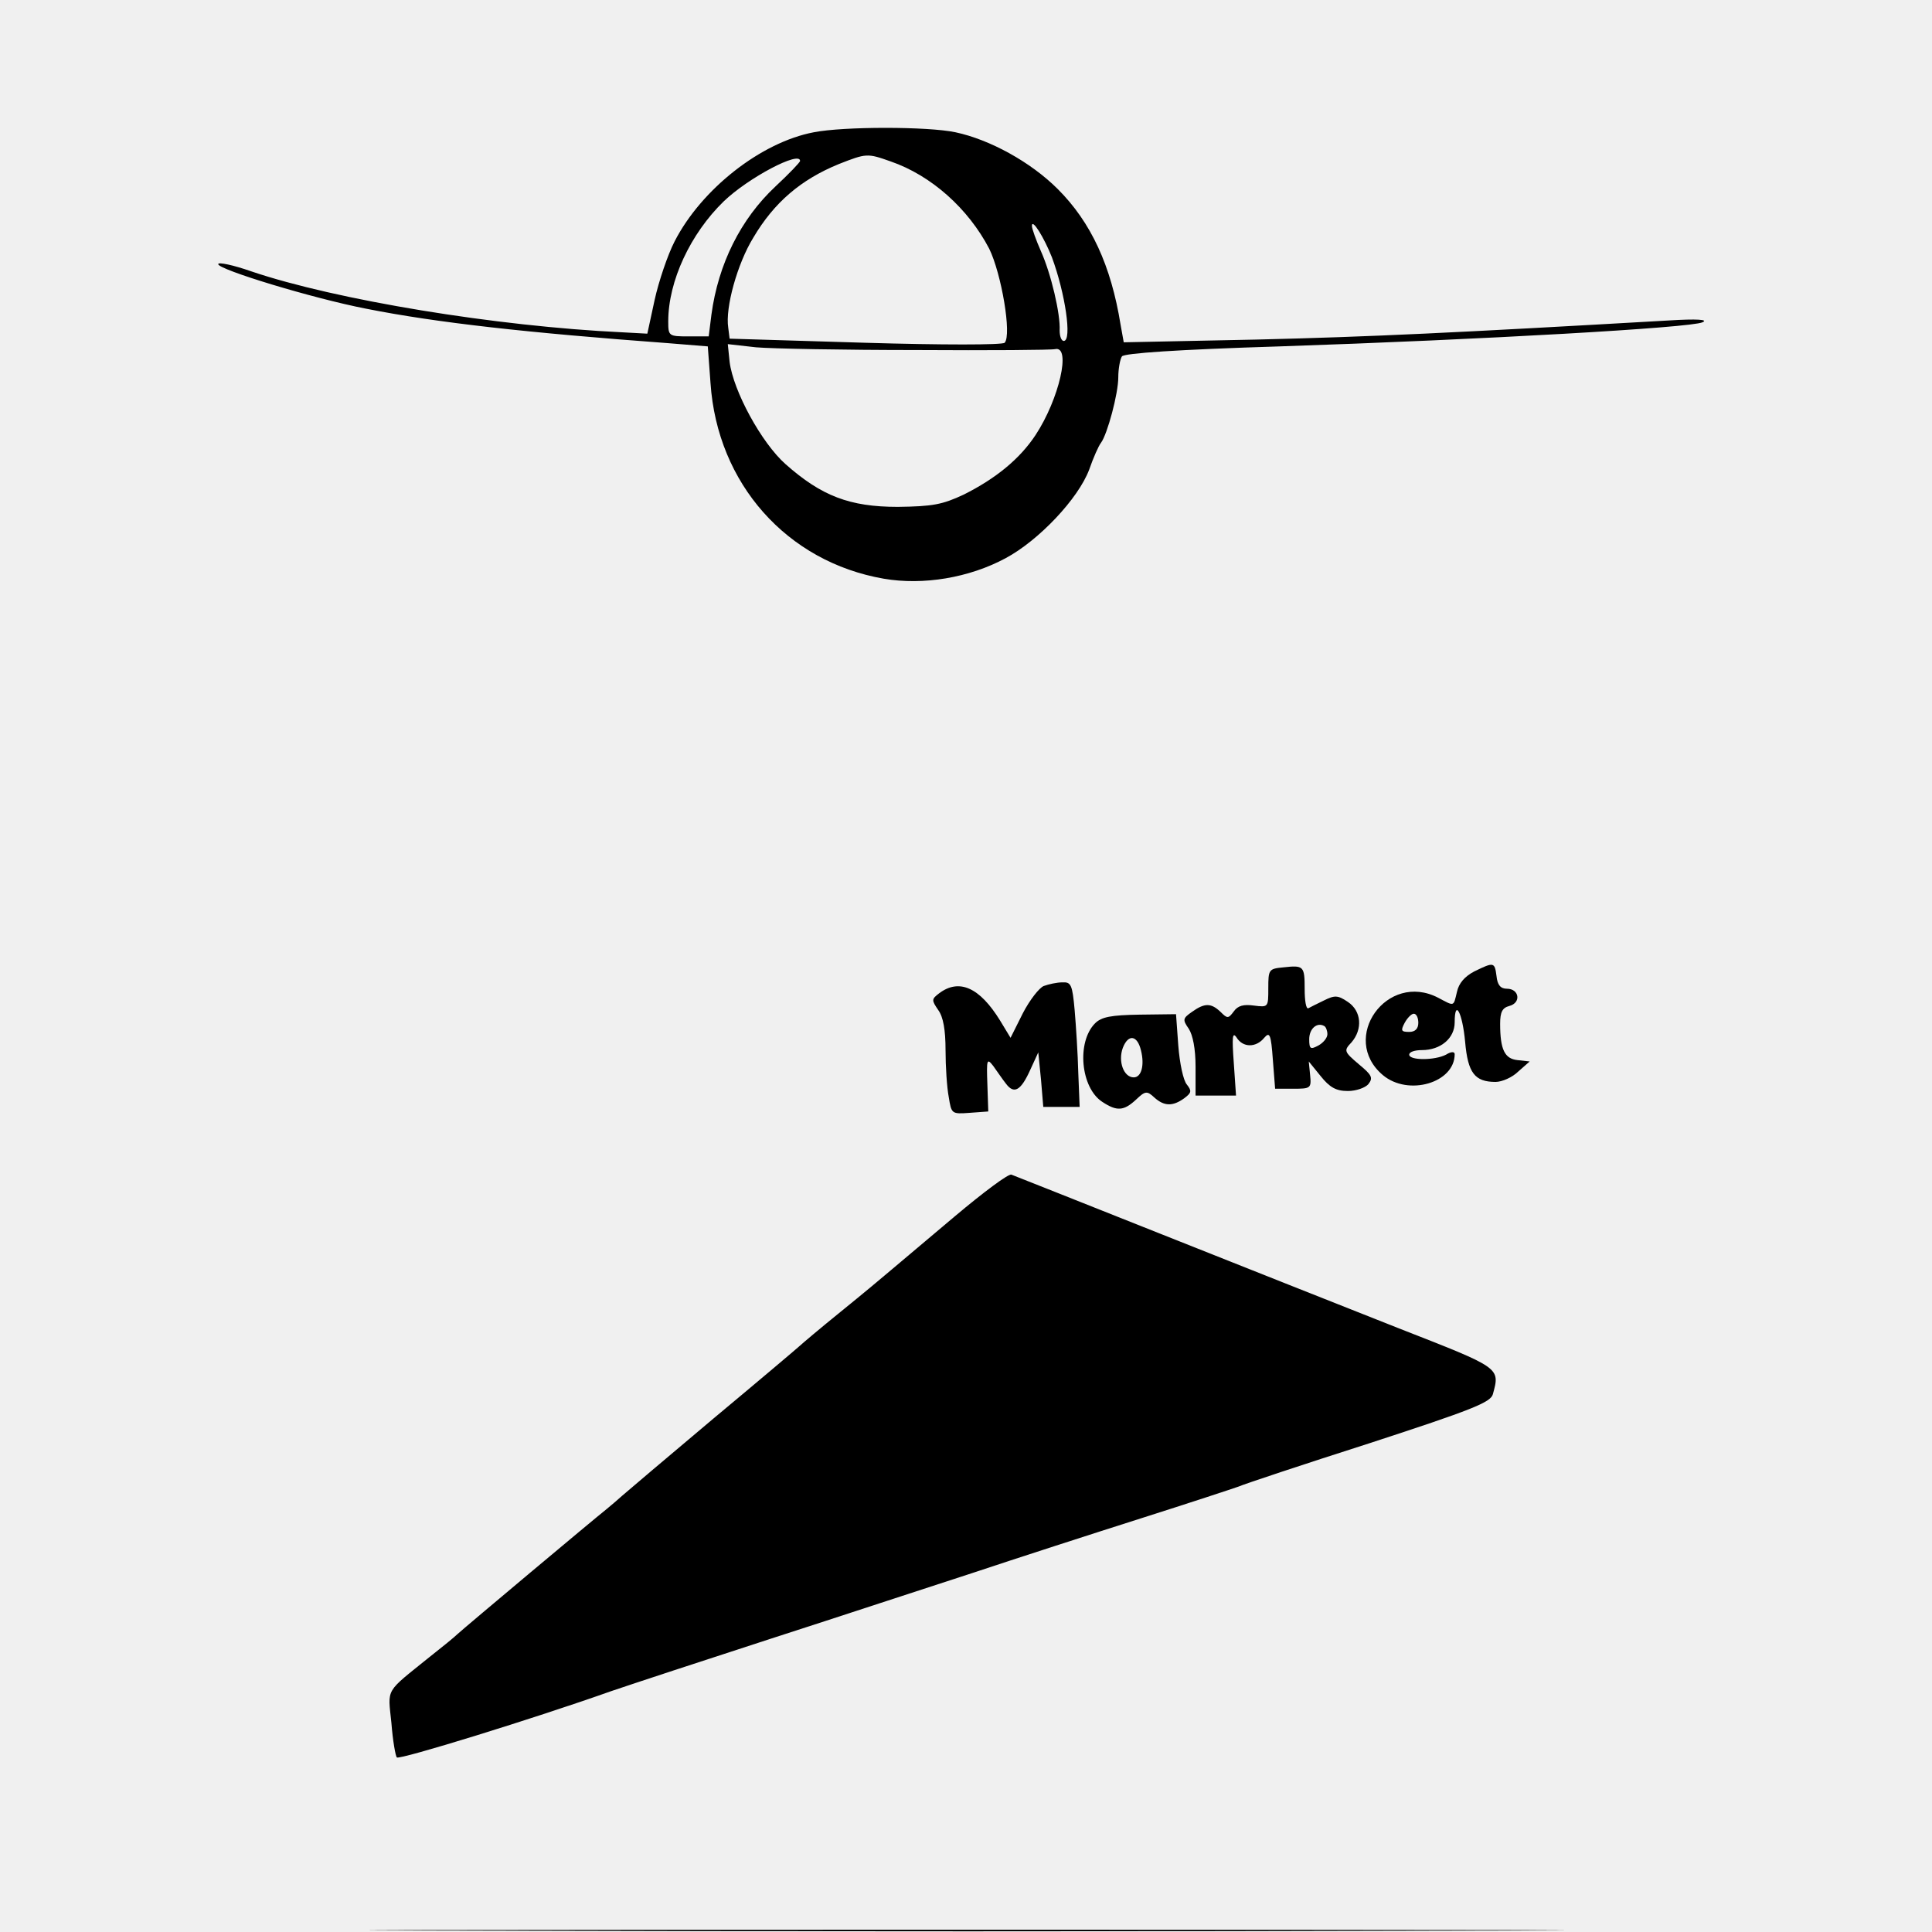
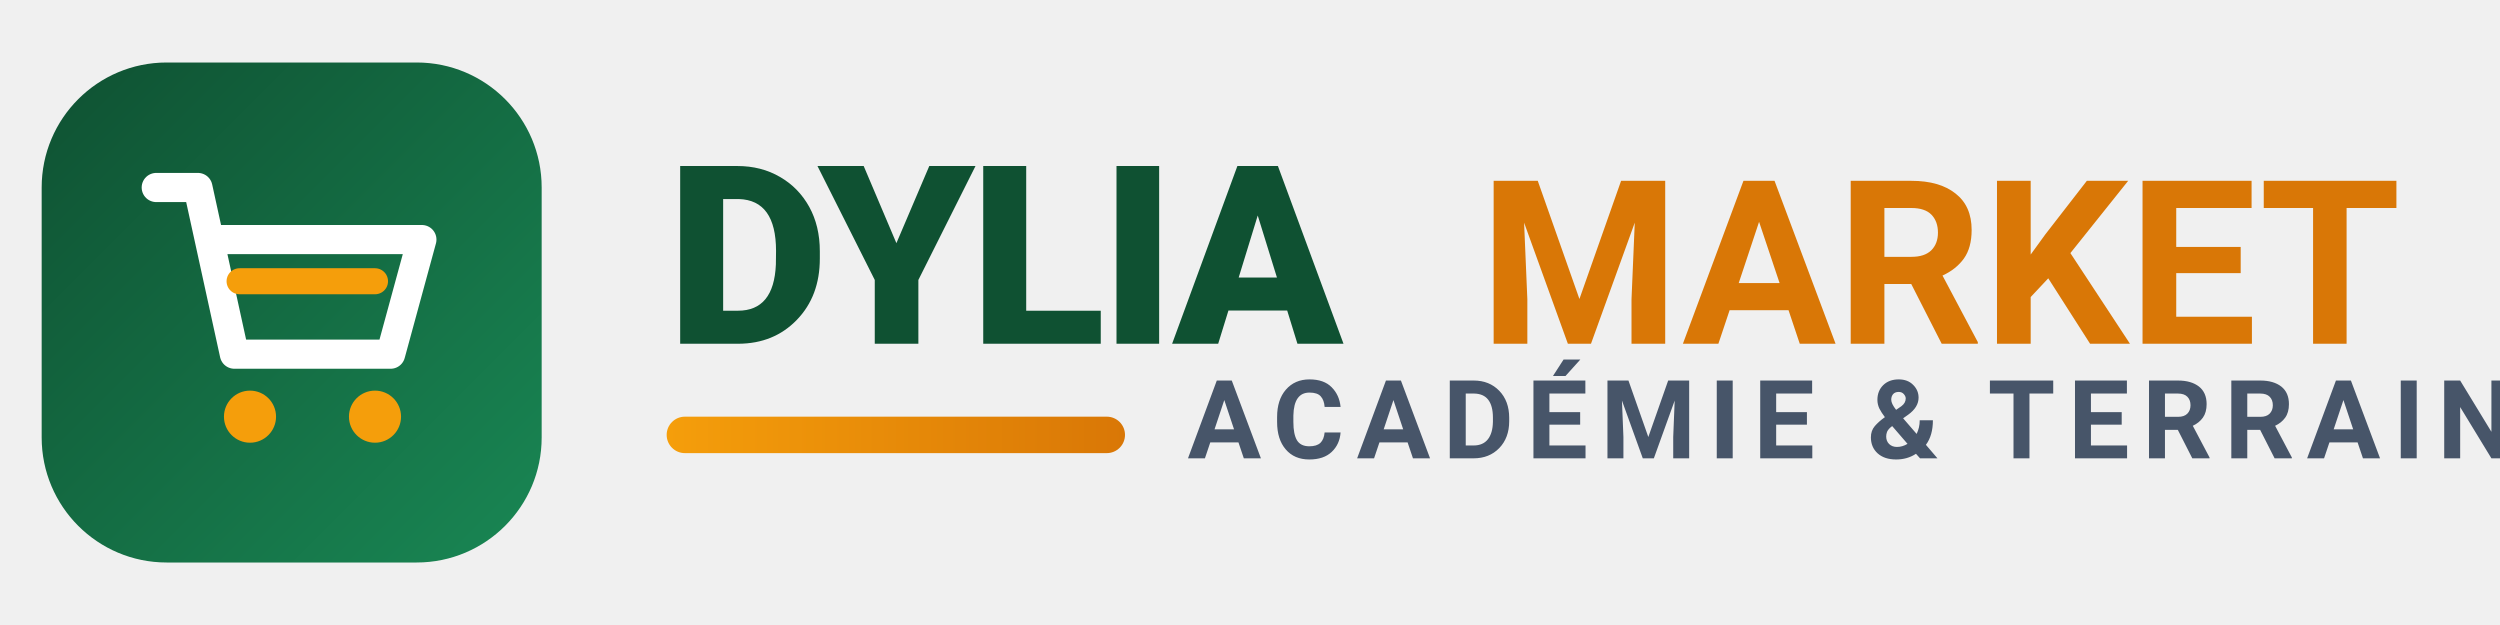
- <svg xmlns="http://www.w3.org/2000/svg" version="1.0" width="425pt" height="425pt" viewBox="0 0 425 425" preserveAspectRatio="xMidYMid meet">
-   <g transform="translate(0,425) scale(0.1,-0.1)" fill="#000000" stroke="none">
-     <path d="M1790 3959 c-116 -22 -247 -125 -306 -240 -15 -29 -35 -88 -44 -129 l-16 -74 -55 3 c-277 13 -630 71 -816 134 -40 14 -73 21 -73 16 0 -12 207 -75 325 -98 156 -31 355 -53 666 -76 l86 -7 6 -81 c15 -221 168 -393 381 -430 87 -15 188 2 268 45 73 39 160 131 184 195 9 26 21 53 26 59 14 19 38 108 38 144 0 19 4 40 8 46 5 7 121 15 347 22 447 15 905 41 930 53 14 6 -11 8 -75 4 -471 -27 -655 -36 -907 -42 l-291 -6 -7 39 c-21 130 -65 225 -138 298 -60 60 -150 109 -225 125 -61 13 -246 13 -312 0z m169 -64 c90 -31 171 -104 217 -192 27 -55 50 -190 34 -207 -5 -5 -138 -5 -307 0 l-298 9 -3 24 c-7 44 20 141 55 198 46 78 105 128 188 162 61 24 63 24 114 6z m-199 1 c0 -3 -24 -28 -54 -56 -77 -72 -126 -171 -141 -282 l-6 -48 -45 0 c-43 0 -44 1 -44 33 0 89 49 193 122 264 54 52 168 112 168 89z m554 -212 c29 -78 45 -184 26 -184 -5 0 -9 10 -9 23 2 36 -19 125 -41 174 -11 25 -20 50 -20 56 0 18 27 -26 44 -69z m-298 -204 c160 -1 298 0 305 2 36 8 9 -110 -43 -189 -35 -53 -88 -96 -158 -131 -47 -22 -68 -26 -145 -27 -106 0 -168 24 -247 94 -53 47 -115 161 -123 225 l-4 39 62 -7 c34 -3 193 -6 353 -6z" />
-     <path d="M2823 2122 c-32 -3 -33 -5 -33 -46 0 -42 0 -42 -32 -38 -22 3 -35 0 -44 -13 -12 -16 -14 -16 -29 -1 -21 20 -35 20 -63 0 -20 -14 -21 -17 -7 -37 9 -14 15 -44 15 -84 l0 -63 44 0 45 0 -5 73 c-4 55 -3 68 6 55 14 -23 43 -23 61 -1 12 14 15 8 19 -48 l5 -64 40 0 c38 0 40 1 37 30 l-3 30 26 -32 c20 -25 34 -33 60 -33 18 0 38 7 45 15 11 14 8 20 -21 44 -33 28 -33 30 -16 48 25 29 22 69 -8 89 -22 15 -29 15 -53 3 -15 -7 -30 -15 -34 -17 -5 -2 -8 17 -8 42 0 51 -2 53 -47 48z m97 -147 c0 -8 -9 -19 -20 -25 -17 -9 -20 -8 -20 14 0 23 17 38 33 29 4 -2 7 -11 7 -18z" />
-     <path d="M3243 2113 c-21 -11 -34 -26 -38 -45 -8 -33 -5 -32 -41 -13 -113 59 -218 -89 -122 -170 56 -47 158 -17 158 46 0 6 -8 6 -19 -1 -25 -13 -81 -13 -81 0 0 6 12 10 28 10 41 0 72 26 72 61 0 53 17 22 23 -43 6 -68 21 -88 67 -88 14 0 37 10 50 23 l25 22 -27 3 c-28 3 -38 23 -38 80 0 26 5 35 20 39 27 7 22 38 -5 38 -14 0 -21 8 -23 28 -4 31 -6 31 -49 10z m-123 -113 c0 -13 -7 -20 -20 -20 -18 0 -19 3 -10 20 6 11 15 20 20 20 6 0 10 -9 10 -20z" />
-     <path d="M2296 2081 c-10 -4 -31 -31 -46 -60 l-27 -54 -23 38 c-45 73 -90 93 -134 60 -17 -13 -17 -15 -2 -37 11 -15 16 -44 16 -88 0 -36 3 -82 7 -103 6 -37 6 -38 46 -35 l41 3 -2 60 c-2 55 -1 58 13 40 8 -11 20 -29 28 -39 18 -24 33 -15 54 32 l17 37 6 -60 5 -60 40 0 40 0 -3 75 c-1 41 -5 103 -8 138 -5 56 -8 62 -27 61 -12 0 -30 -4 -41 -8z" />
-     <path d="M2409 1999 c-41 -41 -32 -142 16 -173 32 -21 47 -20 74 5 20 19 24 20 40 5 22 -20 41 -20 66 -2 16 12 17 16 6 30 -8 9 -16 47 -19 86 l-5 69 -80 -1 c-63 -1 -84 -5 -98 -19z m101 -60 c8 -32 1 -59 -16 -59 -22 0 -35 35 -24 65 12 31 32 28 40 -6z" />
-     <path d="M2100 1574 c-63 -53 -126 -106 -140 -118 -14 -12 -63 -53 -110 -91 -47 -38 -87 -72 -90 -75 -3 -3 -88 -75 -190 -160 -101 -85 -192 -162 -201 -170 -9 -8 -25 -22 -35 -30 -29 -23 -307 -256 -328 -275 -6 -6 -33 -28 -61 -50 -99 -80 -92 -67 -84 -145 3 -39 9 -73 12 -76 5 -6 303 86 472 146 44 15 202 67 350 115 149 48 349 114 445 145 96 32 263 86 370 120 107 34 204 66 215 70 11 5 140 48 287 95 227 74 267 90 272 108 16 59 18 57 -207 145 -116 46 -354 140 -527 209 -173 69 -320 127 -325 129 -6 3 -62 -39 -125 -92z" />
-     <path d="M1063 3 c588 -2 1546 -2 2130 0 584 1 104 2 -1068 2 -1172 0 -1649 -1 -1062 -2z" />
-   </g>
+ <svg xmlns="http://www.w3.org/2000/svg" viewBox="0 0 240 60" width="240" height="60">
+   <defs>
+     <linearGradient id="gradDylia" x1="0%" y1="0%" x2="100%" y2="100%">
+       <stop offset="0%" style="stop-color:#0f5132;stop-opacity:1" />
+       <stop offset="100%" style="stop-color:#198754;stop-opacity:1" />
+     </linearGradient>
+     <linearGradient id="gradAccent" x1="0%" y1="0%" x2="100%" y2="0%">
+       <stop offset="0%" style="stop-color:#f59e0b;stop-opacity:1" />
+       <stop offset="100%" style="stop-color:#d97706;stop-opacity:1" />
+     </linearGradient>
+   </defs>
+   <rect x="4" y="6" width="48" height="48" rx="12" fill="url(#gradDylia)" />
+   <path d="M15 18h4l3.5 16h15l3-11H21" fill="none" stroke="#ffffff" stroke-width="2.8" stroke-linecap="round" stroke-linejoin="round" />
+   <circle cx="24" cy="40" r="2.5" fill="#f59e0b" />
+   <circle cx="36" cy="40" r="2.5" fill="#f59e0b" />
+   <path d="M23 27h13" stroke="#f59e0b" stroke-width="2.5" stroke-linecap="round" />
+   <text x="64" y="33" font-family="system-ui, -apple-system, 'Segoe UI', Roboto, sans-serif" font-weight="800" font-size="24" fill="#0f5132" letter-spacing="-0.5">DYLIA</text>
+   <text x="142" y="33" font-family="system-ui, -apple-system, 'Segoe UI', Roboto, sans-serif" font-weight="700" font-size="22" fill="#d97706">MARKET</text>
+   <rect x="64" y="40" width="44" height="3.5" rx="1.75" fill="url(#gradAccent)" />
+   <text x="114" y="44" font-family="system-ui, -apple-system, 'Segoe UI', Roboto, sans-serif" font-weight="600" font-size="10.5" fill="#475569" letter-spacing="1.2">ACADÉMIE &amp; TERRAIN</text>
</svg>
